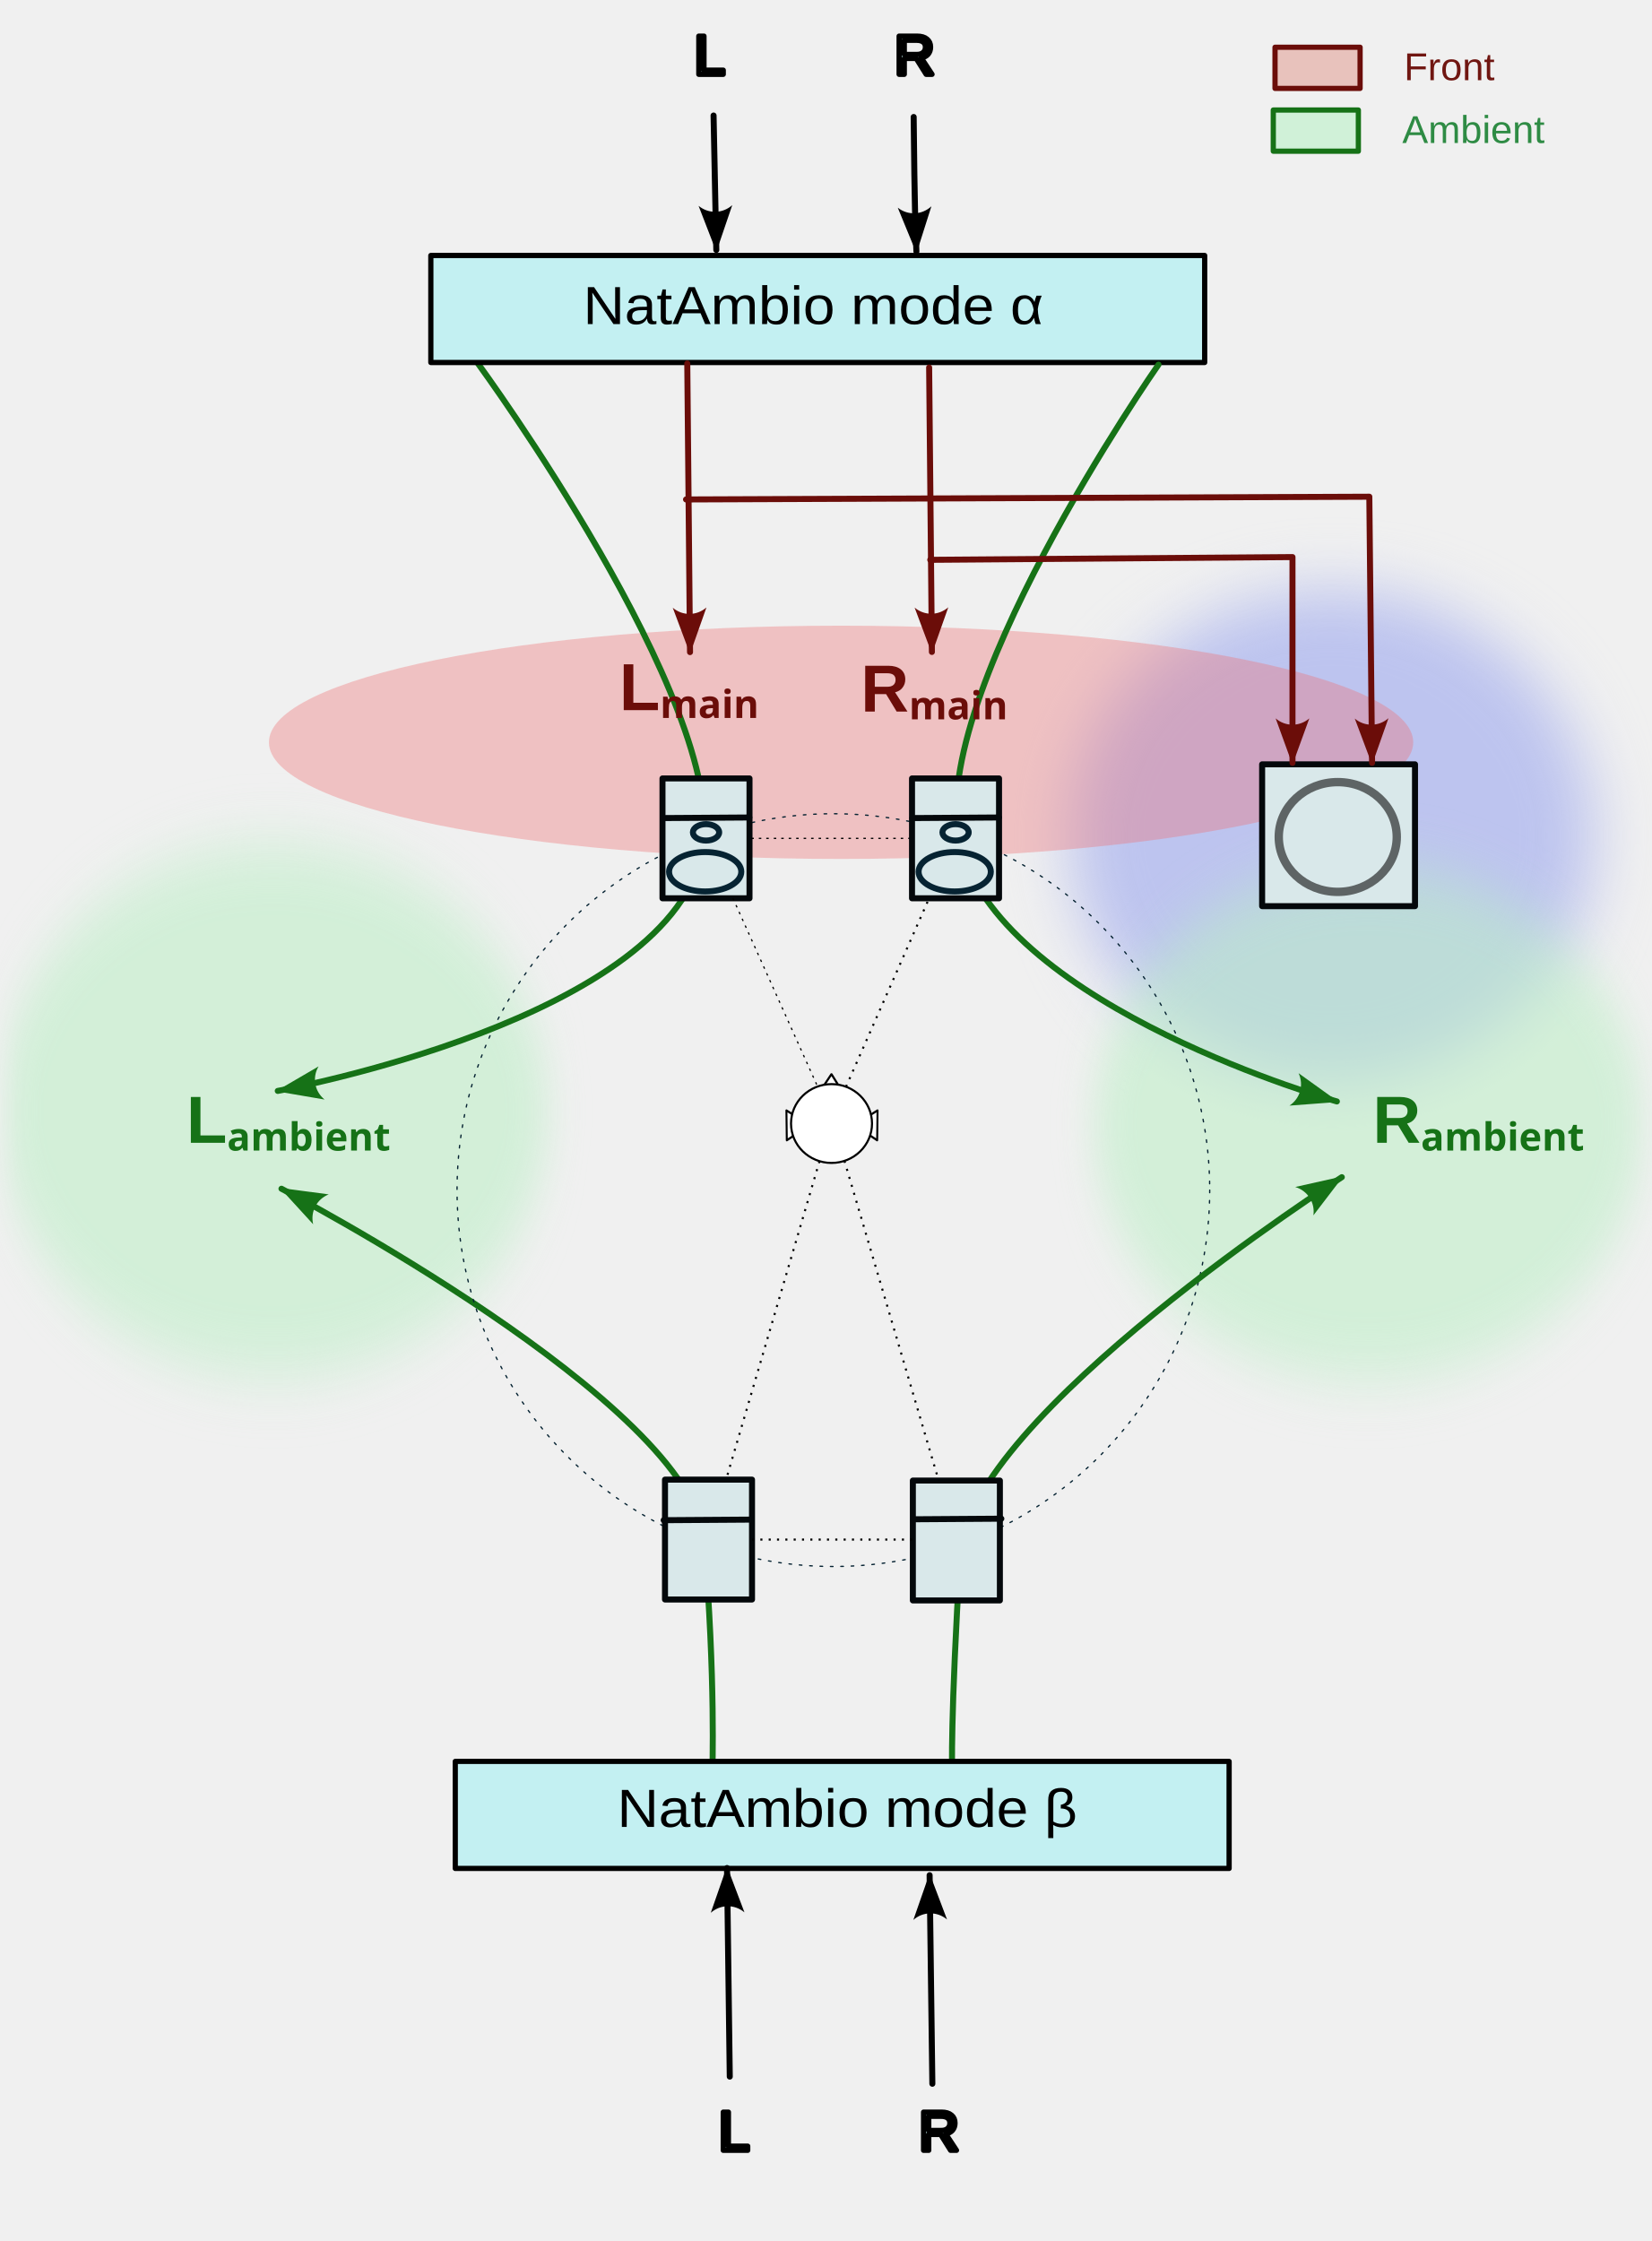
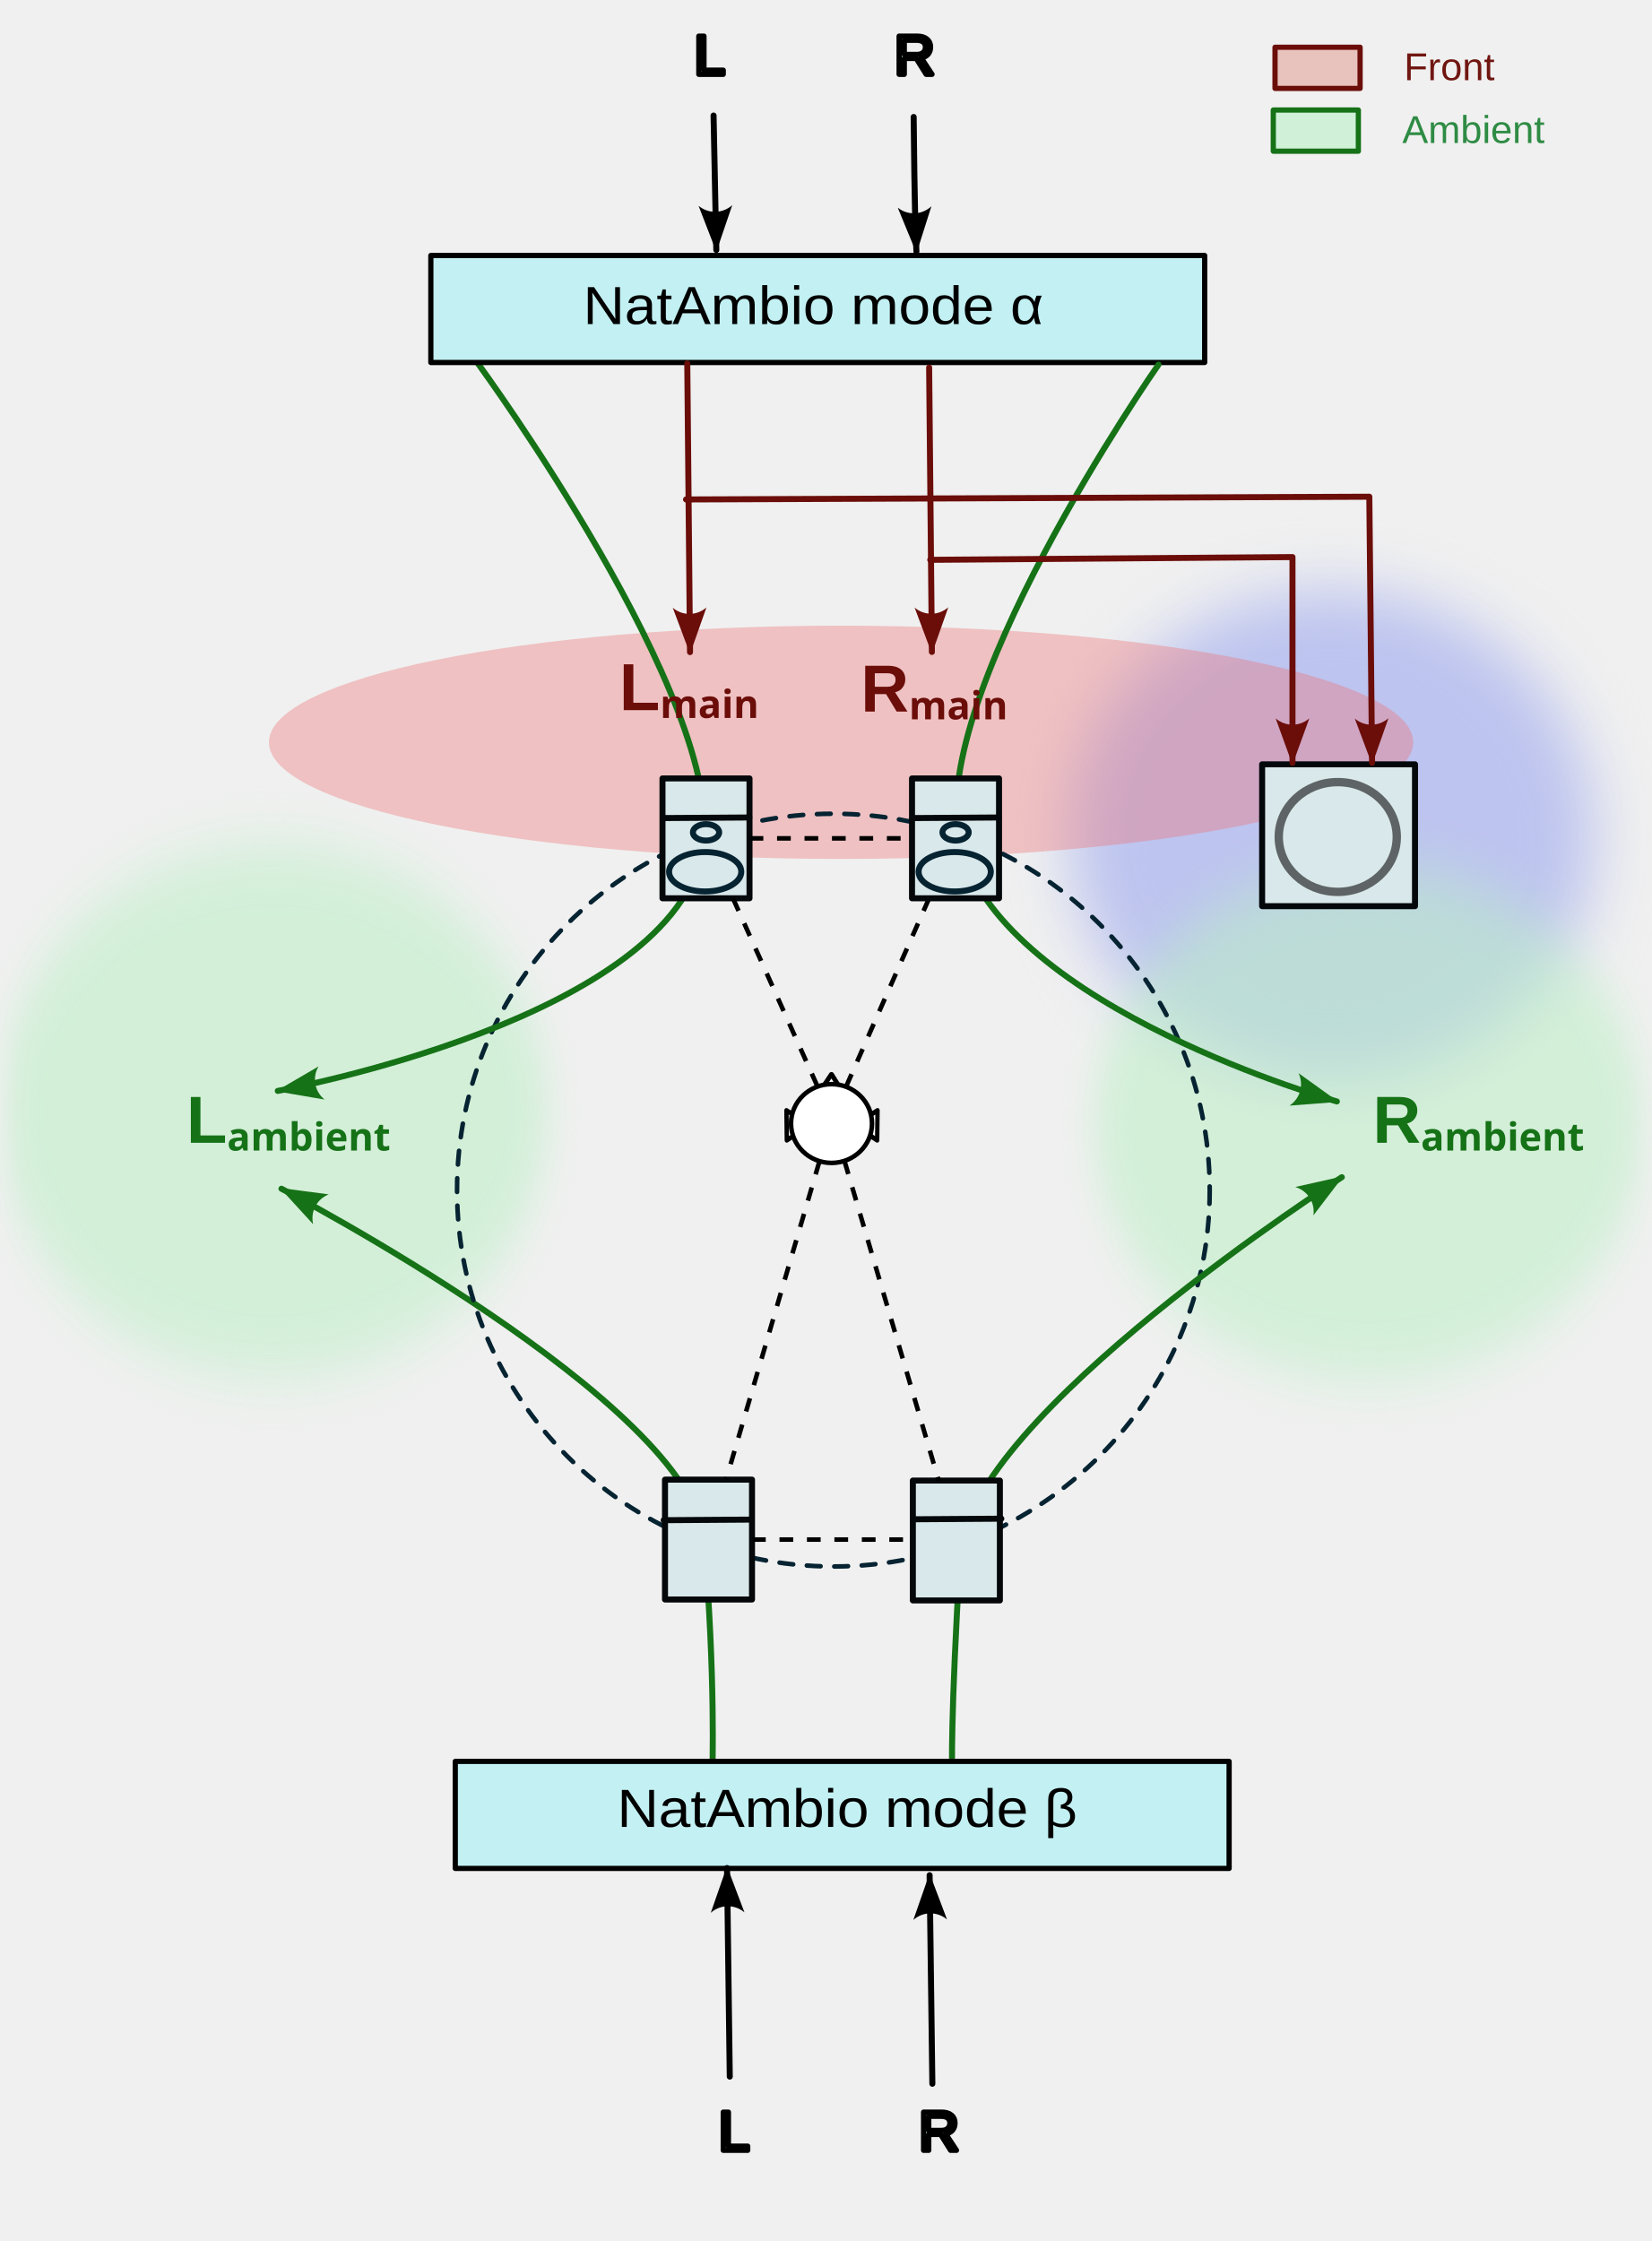
<svg xmlns="http://www.w3.org/2000/svg" width="210mm" height="285mm" viewBox="0 0 210 285" version="1.1" id="svg1">
  <defs id="defs1">
    <marker style="overflow:visible" id="ConcaveTriangle" refX="6" refY="0" orient="auto-start-reverse" markerWidth="1" markerHeight="1" viewBox="0 0 1 1" preserveAspectRatio="xMidYMid">
      <path transform="scale(0.7)" d="M -2,-4 9,0 -2,4 c 2,-2.33 2,-5.66 0,-8 z" style="fill:context-stroke;fill-rule:evenodd;stroke:none" id="path9" />
    </marker>
    <marker style="overflow:visible" id="ConcaveTriangle-2" refX="6" refY="0" orient="auto-start-reverse" markerWidth="1" markerHeight="1" viewBox="0 0 1 1" preserveAspectRatio="xMidYMid">
      <path transform="scale(0.7)" d="M -2,-4 9,0 -2,4 c 2,-2.33 2,-5.66 0,-8 z" style="fill:context-stroke;fill-rule:evenodd;stroke:none" id="path9-7" />
    </marker>
    <marker style="overflow:visible" id="ConcaveTriangle-7" refX="6" refY="0" orient="auto-start-reverse" markerWidth="1" markerHeight="1" viewBox="0 0 1 1" preserveAspectRatio="xMidYMid">
      <path transform="scale(0.7)" d="M -2,-4 9,0 -2,4 c 2,-2.33 2,-5.66 0,-8 z" style="fill:context-stroke;fill-rule:evenodd;stroke:none" id="path9-4" />
    </marker>
    <marker style="overflow:visible" id="ConcaveTriangle-7-1" refX="6" refY="0" orient="auto-start-reverse" markerWidth="1" markerHeight="1" viewBox="0 0 1 1" preserveAspectRatio="xMidYMid">
      <path transform="scale(0.7)" d="M -2,-4 9,0 -2,4 c 2,-2.33 2,-5.66 0,-8 z" style="fill:context-stroke;fill-rule:evenodd;stroke:none" id="path9-4-9" />
    </marker>
    <marker style="overflow:visible" id="ConcaveTriangle-7-6" refX="6" refY="0" orient="auto-start-reverse" markerWidth="1" markerHeight="1" viewBox="0 0 1 1" preserveAspectRatio="xMidYMid">
      <path transform="scale(0.7)" d="M -2,-4 9,0 -2,4 c 2,-2.33 2,-5.66 0,-8 z" style="fill:context-stroke;fill-rule:evenodd;stroke:none" id="path9-4-6" />
    </marker>
    <marker style="overflow:visible" id="ConcaveTriangle-7-6-2" refX="6" refY="0" orient="auto-start-reverse" markerWidth="1" markerHeight="1" viewBox="0 0 1 1" preserveAspectRatio="xMidYMid">
      <path transform="scale(0.7)" d="M -2,-4 9,0 -2,4 c 2,-2.33 2,-5.66 0,-8 z" style="fill:context-stroke;fill-rule:evenodd;stroke:none" id="path9-4-6-5" />
    </marker>
    <marker style="overflow:visible" id="ConcaveTriangle-8-4" refX="6" refY="0" orient="auto-start-reverse" markerWidth="1" markerHeight="1" viewBox="0 0 1 1" preserveAspectRatio="xMidYMid">
      <path transform="scale(0.7)" d="M -2,-4 9,0 -2,4 c 2,-2.33 2,-5.66 0,-8 z" style="fill:context-stroke;fill-rule:evenodd;stroke:none" id="path9-2-1" />
    </marker>
    <marker style="overflow:visible" id="ConcaveTriangle-8" refX="6" refY="0" orient="auto-start-reverse" markerWidth="1" markerHeight="1" viewBox="0 0 1 1" preserveAspectRatio="xMidYMid">
      <path transform="scale(0.7)" d="M -2,-4 9,0 -2,4 c 2,-2.33 2,-5.66 0,-8 z" style="fill:context-stroke;fill-rule:evenodd;stroke:none" id="path9-2" />
    </marker>
    <filter style="color-interpolation-filters:sRGB" id="filter12" x="-0.081" y="-0.135" width="1.161" height="1.269">
      <feGaussianBlur stdDeviation="2.036" id="feGaussianBlur12" />
    </filter>
    <filter style="color-interpolation-filters:sRGB" id="filter12-4" x="-0.081" y="-0.135" width="1.161" height="1.269">
      <feGaussianBlur stdDeviation="2.036" id="feGaussianBlur12-8" />
    </filter>
    <filter style="color-interpolation-filters:sRGB" id="filter17" x="-0.142" y="-0.152" width="1.285" height="1.304">
      <feGaussianBlur stdDeviation="3.955" id="feGaussianBlur17" />
    </filter>
  </defs>
  <g id="layer1">
    <ellipse style="opacity:1;mix-blend-mode:normal;fill:#bcc3ee;fill-opacity:0.988;stroke:none;stroke-width:0.765;stroke-linecap:round;stroke-linejoin:round;stroke-dasharray:none;stroke-opacity:1;filter:url(#filter17)" id="path17" cx="169.44" cy="106.271" rx="33.33" ry="31.236" />
    <ellipse style="opacity:0.568;fill:#bceec6;fill-opacity:0.988;stroke:none;stroke-width:0.18;stroke-linecap:round;stroke-linejoin:round;stroke-dasharray:0.18, 0.541;stroke-dashoffset:0;filter:url(#filter12)" id="path12-1" cx="32.251" cy="178.215" rx="30.276" ry="18.148" transform="matrix(1.155089,0,0,1.867913,-2.500748,-191.6368)" />
    <ellipse style="opacity:0.568;fill:#bceec6;fill-opacity:0.988;stroke:none;stroke-width:0.184;stroke-linecap:round;stroke-linejoin:round;stroke-dasharray:0.184, 0.551;stroke-dashoffset:0;filter:url(#filter12-4)" id="path12-4" cx="169.427" cy="178.548" rx="30.276" ry="18.148" transform="matrix(1.155089,0,0,1.799734,-21.6227,-178.3809)" />
    <ellipse style="opacity:0.36;fill:#ef7073;fill-opacity:1;stroke:none;stroke-width:0.765;stroke-linecap:round;stroke-linejoin:round;stroke-dasharray:none;stroke-opacity:1" id="path14" cx="106.969" cy="94.403" rx="72.767" ry="14.833" />
    <path style="fill:none;fill-opacity:1;stroke:#167217;stroke-width:0.765;stroke-linecap:round;stroke-linejoin:round;stroke-dasharray:none;stroke-opacity:1;marker-end:url(#ConcaveTriangle-7-6)" d="m 90.59,225.514 c 0,0 0.449,-12.049 -1.047,-29.665 C 88.064,178.436 35.797,151.177 35.797,151.177" id="path10-7-8" />
-     <ellipse style="fill:none;stroke:#062332;stroke-width:0.165;stroke-linecap:round;stroke-linejoin:round;stroke-dasharray:0.33, 0.99;stroke-dashoffset:0" id="path1" cx="105.99" cy="151.353" rx="47.863" ry="47.866" />
+     <ellipse style="fill:none;stroke:#062332;stroke-width:0.582;stroke-linecap:round;stroke-linejoin:round;stroke-dasharray:1.746,1.746;stroke-dashoffset:0" id="path1" cx="105.99" cy="151.353" rx="47.863" ry="47.866" />
    <path style="fill:none;fill-opacity:1;stroke:#167217;stroke-width:0.765;stroke-linecap:round;stroke-linejoin:round;stroke-dasharray:none;stroke-opacity:1;marker-end:url(#ConcaveTriangle-7-6-2)" d="m 121.094,225.441 c 0,0 -0.249,-6.814 1.047,-27.92 1.071,-17.443 48.511,-47.813 48.511,-47.813" id="path10-7-8-4" />
    <rect style="fill:#d9e8ea;fill-opacity:1;stroke:#04080b;stroke-width:0.765;stroke-linecap:round;stroke-linejoin:round;stroke-dasharray:none;stroke-dashoffset:0;stroke-opacity:1" id="rect1-3-9" width="11.067" height="15.244" x="116.098" y="188.291" />
    <path style="fill:none;fill-opacity:1;stroke:#167217;stroke-width:0.765;stroke-linecap:round;stroke-linejoin:round;stroke-dasharray:none;stroke-opacity:1;marker-end:url(#ConcaveTriangle-7)" d="m 60.803,46.251 c 0,0 31.571,43.102 28.618,61.493 -3.505,21.831 -54.095,30.992 -54.095,30.992" id="path10-7" />
    <g id="g4" transform="matrix(0.5982915,0,0,0.5983238,53.1442,-40.07348)" style="stroke-width:1.671">
      <g id="g5" style="stroke-width:1.671">
        <rect style="fill:#d9e8ea;fill-opacity:1;stroke:#04080b;stroke-width:1.279;stroke-linecap:round;stroke-linejoin:round;stroke-dasharray:none;stroke-dashoffset:0;stroke-opacity:1" id="rect1" width="18.497" height="25.477" x="52.001" y="232.435" />
        <ellipse style="fill:#d9e8ea;fill-opacity:1;stroke:#062332;stroke-width:1.279;stroke-linecap:round;stroke-linejoin:round;stroke-dasharray:none;stroke-dashoffset:0" id="path2" cx="61.075" cy="252.271" rx="7.678" ry="4.188" />
        <ellipse style="fill:#d9e8ea;fill-opacity:1;stroke:#062332;stroke-width:1.279;stroke-linecap:round;stroke-linejoin:round;stroke-dasharray:none;stroke-dashoffset:0" id="path3" cx="61.255" cy="243.895" rx="2.792" ry="1.745" />
        <path style="fill:#d9e8ea;fill-opacity:1;stroke:#04080b;stroke-width:1.279;stroke-linecap:round;stroke-linejoin:round;stroke-dasharray:none;stroke-dashoffset:0;stroke-opacity:1" d="m 52.071,240.858 c 18.385,-0.123 18.385,-0.123 18.385,-0.123" id="path4" />
      </g>
    </g>
-     <g id="g1" transform="matrix(0.2635548,0,0,0.2634649,65.92538,100.4506)" style="stroke-width:3.795">
-       <path style="fill:#ffffff;stroke:#000000;stroke-width:1.421;stroke-linecap:round;stroke-linejoin:round;stroke-dasharray:none;stroke-opacity:1" id="path2-7" d="m 93.881,124.593 -9.124,-3.108 -9.124,-3.108 7.254,-6.347 7.254,-6.347 1.87,9.456 z" transform="matrix(0.4333733,-0.5687221,0.5096848,0.4835713,36.42598,154.9128)" />
-       <path style="fill:#ffffff;stroke:#000000;stroke-width:1.421;stroke-linecap:round;stroke-linejoin:round;stroke-dasharray:none;stroke-opacity:1" id="path2-8" d="m 93.881,124.593 -9.124,-3.108 -9.124,-3.108 7.254,-6.347 7.254,-6.347 1.87,9.456 z" transform="matrix(-0.4333733,-0.5687221,-0.5096848,0.4835713,266.2533,154.9128)" />
-       <path style="fill:#ffffff;stroke:#000000;stroke-width:1.421;stroke-linecap:round;stroke-linejoin:round;stroke-dasharray:none;stroke-opacity:1" id="path2-8-1" d="m 93.881,124.593 -9.124,-3.108 -9.124,-3.108 7.254,-6.347 7.254,-6.347 1.87,9.456 z" transform="matrix(0.5687221,-0.4333733,-0.4835713,-0.5096848,157.9459,241.4298)" />
-       <ellipse style="fill:#ffffff;stroke:#000000;stroke-width:1.004;stroke-linecap:round;stroke-linejoin:round;stroke-dasharray:none;stroke-opacity:1" id="path1-3" cx="151.118" cy="161.064" rx="19.544" ry="19.021" />
+     <g id="g1" transform="matrix(0.2635548,0,0,0.2634649,65.92538,100.4506)" style="stroke-width:2.209;stroke-dasharray:none">
+       <path style="fill:#ffffff;stroke:#000000;stroke-width:3.126;stroke-linecap:round;stroke-linejoin:round;stroke-dasharray:none;stroke-opacity:1" id="path2-7" d="m 93.881,124.593 -9.124,-3.108 -9.124,-3.108 7.254,-6.347 7.254,-6.347 1.87,9.456 z" transform="matrix(0.4333733,-0.5687221,0.5096848,0.4835713,36.42598,154.9128)" />
+       <path style="fill:#ffffff;stroke:#000000;stroke-width:3.126;stroke-linecap:round;stroke-linejoin:round;stroke-dasharray:none;stroke-opacity:1" id="path2-8" d="m 93.881,124.593 -9.124,-3.108 -9.124,-3.108 7.254,-6.347 7.254,-6.347 1.87,9.456 z" transform="matrix(-0.4333733,-0.5687221,-0.5096848,0.4835713,266.2533,154.9128)" />
+       <path style="fill:#ffffff;stroke:#000000;stroke-width:3.126;stroke-linecap:round;stroke-linejoin:round;stroke-dasharray:none;stroke-opacity:1" id="path2-8-1" d="m 93.881,124.593 -9.124,-3.108 -9.124,-3.108 7.254,-6.347 7.254,-6.347 1.87,9.456 z" transform="matrix(0.5687221,-0.4333733,-0.4835713,-0.5096848,157.9459,241.4298)" />
+       <ellipse style="fill:#ffffff;stroke:#000000;stroke-width:2.209;stroke-linecap:round;stroke-linejoin:round;stroke-dasharray:none;stroke-opacity:1" id="path1-3" cx="151.118" cy="161.064" rx="19.544" ry="19.021" />
    </g>
-     <path style="fill:none;fill-rule:evenodd;stroke:#000000;stroke-width:0.158px;stroke-linecap:butt;stroke-linejoin:miter;stroke-dasharray:0.317, 0.633;stroke-dashoffset:0;stroke-opacity:1" d="m 121.524,106.62 -26.202,3e-5" id="path8" />
+     <path style="fill:none;fill-rule:evenodd;stroke:#000000;stroke-width:0.582;stroke-linecap:butt;stroke-linejoin:miter;stroke-dasharray:1.746, 1.746;stroke-dashoffset:0;stroke-opacity:1" d="m 121.524,106.62 -26.202,3e-5" id="path8" />
    <rect style="fill:#c3f0f2;fill-opacity:1;stroke:#000000;stroke-width:0.665;stroke-linecap:round;stroke-linejoin:round;stroke-opacity:1" id="rect2" width="98.418" height="13.611" x="54.793" y="32.49" />
    <text xml:space="preserve" style="font-style:normal;font-variant:normal;font-weight:normal;font-stretch:normal;font-size:7.056px;font-family:Arial;-inkscape-font-specification:'Arial, Normal';font-variant-ligatures:normal;font-variant-caps:normal;font-variant-numeric:normal;font-variant-east-asian:normal;writing-mode:lr-tb;direction:ltr;fill:#000000;fill-opacity:1;stroke:none;stroke-width:0.665;stroke-linecap:round;stroke-linejoin:round;stroke-opacity:1" x="71.741" y="42.611" id="text2" transform="scale(1.033755,0.967347)">
      <tspan id="tspan1" x="71.741" y="42.611">NatAmbio mode α</tspan>
    </text>
    <text xml:space="preserve" style="font-style:normal;font-variant:normal;font-weight:normal;font-stretch:normal;font-size:7.056px;font-family:Arial;-inkscape-font-specification:'Arial, Normal';font-variant-ligatures:normal;font-variant-caps:normal;font-variant-numeric:normal;font-variant-east-asian:normal;writing-mode:lr-tb;direction:ltr;fill:#c3f0f2;fill-opacity:1;stroke:#000000;stroke-width:0.665;stroke-linecap:round;stroke-linejoin:round;stroke-opacity:1" x="88.297" y="9.456" id="text3">
      <tspan id="tspan3" style="font-style:normal;font-variant:normal;font-weight:normal;font-stretch:normal;font-size:7.056px;font-family:Arial;-inkscape-font-specification:'Arial, Normal';font-variant-ligatures:normal;font-variant-caps:normal;font-variant-numeric:normal;font-variant-east-asian:normal;stroke-width:0.665" x="88.297" y="9.456">L</tspan>
    </text>
    <text xml:space="preserve" style="font-style:normal;font-variant:normal;font-weight:normal;font-stretch:normal;font-size:7.056px;font-family:Arial;-inkscape-font-specification:'Arial, Normal';font-variant-ligatures:normal;font-variant-caps:normal;font-variant-numeric:normal;font-variant-east-asian:normal;writing-mode:lr-tb;direction:ltr;fill:#c3f0f2;fill-opacity:1;stroke:#000000;stroke-width:0.665;stroke-linecap:round;stroke-linejoin:round;stroke-opacity:1" x="113.774" y="9.456" id="text4">
      <tspan id="tspan4" style="font-style:normal;font-variant:normal;font-weight:normal;font-stretch:normal;font-size:7.056px;font-family:Arial;-inkscape-font-specification:'Arial, Normal';font-variant-ligatures:normal;font-variant-caps:normal;font-variant-numeric:normal;font-variant-east-asian:normal;stroke-width:0.665" x="113.774" y="9.456">R</tspan>
    </text>
    <path style="fill:#c3f0f2;fill-opacity:1;stroke:#000000;stroke-width:0.765;stroke-linecap:round;stroke-linejoin:round;stroke-dasharray:none;stroke-opacity:1;marker-end:url(#ConcaveTriangle)" d="m 90.752,14.691 c 0.349,17.101 0.349,17.101 0.349,17.101" id="path5" />
    <path style="fill:#c3f0f2;fill-opacity:1;stroke:#000000;stroke-width:0.765;stroke-linecap:round;stroke-linejoin:round;stroke-dasharray:none;stroke-opacity:1;marker-end:url(#ConcaveTriangle-2)" d="m 116.201,14.878 c 0.116,11.851 0.233,14.298 0.349,17.101" id="path5-4" />
    <text xml:space="preserve" style="font-style:normal;font-variant:normal;font-weight:bold;font-stretch:normal;font-size:8.467px;font-family:Arial;-inkscape-font-specification:'Arial, Bold';font-variant-ligatures:normal;font-variant-caps:normal;font-variant-numeric:normal;font-variant-east-asian:normal;writing-mode:lr-tb;direction:ltr;fill:#167217;fill-opacity:1;stroke:none;stroke-width:0.765;stroke-linecap:round;stroke-linejoin:round;stroke-dasharray:none;stroke-opacity:1" x="23.709" y="145.337" id="text9">
      <tspan id="tspan9" style="font-style:normal;font-variant:normal;font-weight:bold;font-stretch:normal;font-size:8.467px;font-family:Arial;-inkscape-font-specification:'Arial, Bold';font-variant-ligatures:normal;font-variant-caps:normal;font-variant-numeric:normal;font-variant-east-asian:normal;fill:#167217;fill-opacity:1;stroke:none;stroke-width:0.765" x="23.709" y="145.337">L<tspan style="font-style:normal;font-variant:normal;font-weight:bold;font-stretch:normal;font-size:4.939px;font-family:Sans;-inkscape-font-specification:'Sans, Bold';font-variant-ligatures:normal;font-variant-caps:normal;font-variant-numeric:normal;font-variant-east-asian:normal;baseline-shift:sub" id="tspan2">ambient</tspan>
      </tspan>
    </text>
    <text xml:space="preserve" style="font-style:normal;font-variant:normal;font-weight:bold;font-stretch:normal;font-size:8.467px;font-family:Arial;-inkscape-font-specification:'Arial, Bold';font-variant-ligatures:normal;font-variant-caps:normal;font-variant-numeric:normal;font-variant-east-asian:normal;writing-mode:lr-tb;direction:ltr;fill:#167217;fill-opacity:1;stroke:none;stroke-width:0.765;stroke-linecap:round;stroke-linejoin:round;stroke-dasharray:none;stroke-opacity:1" x="174.595" y="145.337" id="text9-8">
      <tspan id="tspan9-9" style="font-style:normal;font-variant:normal;font-weight:bold;font-stretch:normal;font-size:8.467px;font-family:Arial;-inkscape-font-specification:'Arial, Bold';font-variant-ligatures:normal;font-variant-caps:normal;font-variant-numeric:normal;font-variant-east-asian:normal;fill:#167217;fill-opacity:1;stroke:none;stroke-width:0.765" x="174.595" y="145.337">R<tspan style="font-style:normal;font-variant:normal;font-weight:bold;font-stretch:normal;font-size:4.939px;font-family:Sans;-inkscape-font-specification:'Sans, Bold';font-variant-ligatures:normal;font-variant-caps:normal;font-variant-numeric:normal;font-variant-east-asian:normal;baseline-shift:sub" id="tspan5">ambient</tspan>
      </tspan>
    </text>
    <text xml:space="preserve" style="font-style:normal;font-variant:normal;font-weight:bold;font-stretch:normal;font-size:8.467px;font-family:Arial;-inkscape-font-specification:'Arial, Bold';font-variant-ligatures:normal;font-variant-caps:normal;font-variant-numeric:normal;font-variant-east-asian:normal;writing-mode:lr-tb;direction:ltr;fill:#6b0d09;fill-opacity:1;stroke:none;stroke-width:1.365;stroke-linecap:round;stroke-linejoin:round;stroke-dasharray:none;stroke-opacity:1" x="78.764" y="90.315" id="text9-4">
      <tspan id="tspan9-3" style="font-style:normal;font-variant:normal;font-weight:bold;font-stretch:normal;font-size:8.467px;font-family:Arial;-inkscape-font-specification:'Arial, Bold';font-variant-ligatures:normal;font-variant-caps:normal;font-variant-numeric:normal;font-variant-east-asian:normal;fill:#6b0d09;fill-opacity:1;stroke:none;stroke-width:1.365;stroke-dasharray:none" x="78.764" y="90.315">L<tspan style="font-style:normal;font-variant:normal;font-weight:bold;font-stretch:normal;font-size:4.939px;font-family:Sans;-inkscape-font-specification:'Sans, Bold';font-variant-ligatures:normal;font-variant-caps:normal;font-variant-numeric:normal;font-variant-east-asian:normal;baseline-shift:sub;fill:#6b0d09;fill-opacity:1;stroke-width:1.365;stroke-dasharray:none" id="tspan13">main</tspan>
      </tspan>
    </text>
    <path style="fill:none;fill-opacity:1;stroke:#167217;stroke-width:0.765;stroke-linecap:round;stroke-linejoin:round;stroke-dasharray:none;stroke-opacity:1;marker-end:url(#ConcaveTriangle)" d="m 147.339,46.369 c 0,0 -30.36,43.403 -25.128,61.484 5.918,20.452 47.813,32.223 47.813,32.223" id="path10" />
    <text xml:space="preserve" style="font-style:normal;font-variant:normal;font-weight:bold;font-stretch:normal;font-size:8.467px;font-family:Arial;-inkscape-font-specification:'Arial, Bold';font-variant-ligatures:normal;font-variant-caps:normal;font-variant-numeric:normal;font-variant-east-asian:normal;writing-mode:lr-tb;direction:ltr;fill:#6b0d09;fill-opacity:1;stroke:none;stroke-width:1.365;stroke-linecap:round;stroke-linejoin:round;stroke-dasharray:none;stroke-opacity:1" x="109.478" y="90.496" id="text9-41">
      <tspan id="tspan9-1" style="font-style:normal;font-variant:normal;font-weight:bold;font-stretch:normal;font-size:8.467px;font-family:Arial;-inkscape-font-specification:'Arial, Bold';font-variant-ligatures:normal;font-variant-caps:normal;font-variant-numeric:normal;font-variant-east-asian:normal;fill:#6b0d09;fill-opacity:1;stroke:none;stroke-width:1.365;stroke-dasharray:none" x="109.478" y="90.496">R<tspan style="font-style:normal;font-variant:normal;font-weight:bold;font-stretch:normal;font-size:4.939px;font-family:Sans;-inkscape-font-specification:'Sans, Bold';font-variant-ligatures:normal;font-variant-caps:normal;font-variant-numeric:normal;font-variant-east-asian:normal;baseline-shift:sub" id="tspan6">main</tspan>
      </tspan>
    </text>
    <path style="fill:none;fill-opacity:1;stroke:#6b0d09;stroke-width:0.765;stroke-linecap:round;stroke-linejoin:round;stroke-dasharray:none;stroke-opacity:1;marker-end:url(#ConcaveTriangle-7)" d="m 87.408,46.227 0.349,36.706" id="path11" />
    <path style="fill:none;fill-opacity:1;stroke:#6b0d09;stroke-width:0.765;stroke-linecap:round;stroke-linejoin:round;stroke-dasharray:none;stroke-opacity:1;marker-end:url(#ConcaveTriangle-7-1)" d="m 118.169,46.738 0.349,36.174" id="path11-5" />
    <rect style="opacity:1;fill:#aaf2bb;fill-opacity:0.459;stroke:#167217;stroke-width:0.665;stroke-linecap:round;stroke-linejoin:round;stroke-dasharray:none;stroke-opacity:1" id="rect15" width="10.819" height="5.235" x="161.937" y="13.993" />
    <text xml:space="preserve" style="font-style:normal;font-variant:normal;font-weight:normal;font-stretch:normal;font-size:4.939px;font-family:Arial;-inkscape-font-specification:'Arial, Normal';font-variant-ligatures:normal;font-variant-caps:normal;font-variant-numeric:normal;font-variant-east-asian:normal;writing-mode:lr-tb;direction:ltr;opacity:0.978;fill:#2a8940;fill-opacity:0.998;stroke:none;stroke-width:0.665;stroke-linecap:round;stroke-linejoin:round;stroke-dasharray:none;stroke-opacity:1" x="178.34" y="18.181" id="text15">
      <tspan id="tspan15" style="font-style:normal;font-variant:normal;font-weight:normal;font-stretch:normal;font-size:4.939px;font-family:Arial;-inkscape-font-specification:'Arial, Normal';font-variant-ligatures:normal;font-variant-caps:normal;font-variant-numeric:normal;font-variant-east-asian:normal;fill:#2a8940;fill-opacity:0.998;stroke:none;stroke-width:0.665" x="178.34" y="18.181">Ambient</tspan>
    </text>
    <rect style="fill:#df8e82;fill-opacity:0.471;stroke:#6b0d09;stroke-width:0.665;stroke-linecap:round;stroke-linejoin:round;stroke-dasharray:none;stroke-opacity:1" id="rect15-9" width="10.819" height="5.235" x="162.158" y="6.008" />
    <text xml:space="preserve" style="font-style:normal;font-variant:normal;font-weight:normal;font-stretch:normal;font-size:4.939px;font-family:Arial;-inkscape-font-specification:'Arial, Normal';font-variant-ligatures:normal;font-variant-caps:normal;font-variant-numeric:normal;font-variant-east-asian:normal;writing-mode:lr-tb;direction:ltr;opacity:0.978;fill:#6b0f0a;fill-opacity:0.988;stroke:none;stroke-width:0.665;stroke-linecap:round;stroke-linejoin:round;stroke-dasharray:none;stroke-opacity:1" x="178.561" y="10.196" id="text15-6">
      <tspan id="tspan15-3" style="font-style:normal;font-variant:normal;font-weight:normal;font-stretch:normal;font-size:4.939px;font-family:Arial;-inkscape-font-specification:'Arial, Normal';font-variant-ligatures:normal;font-variant-caps:normal;font-variant-numeric:normal;font-variant-east-asian:normal;fill:#6b0f0a;fill-opacity:0.988;stroke:none;stroke-width:0.665" x="178.561" y="10.196">Front</tspan>
    </text>
-     <path style="fill:none;fill-rule:evenodd;stroke:#000000;stroke-width:0.158px;stroke-linecap:butt;stroke-linejoin:miter;stroke-dasharray:0.317, 0.633;stroke-dashoffset:0;stroke-opacity:1" d="m 93.216,114.241 10.763,23.939" id="path6" />
-     <path style="fill:none;fill-rule:evenodd;stroke:#000000;stroke-width:0.265;stroke-linecap:butt;stroke-linejoin:miter;stroke-dasharray:0.265, 0.795;stroke-dashoffset:0;stroke-opacity:1" d="M 107.597,138.206 121.524,106.62" id="path7" />
+     <path style="fill:none;fill-rule:evenodd;stroke:#000000;stroke-width:0.582;stroke-linecap:butt;stroke-linejoin:miter;stroke-dasharray:1.746, 1.746;stroke-dashoffset:0;stroke-opacity:1" d="m 93.216,114.241 10.762,23.94" id="path6" />
+     <path style="fill:none;fill-rule:evenodd;stroke:#000000;stroke-width:0.582;stroke-linecap:butt;stroke-linejoin:miter;stroke-dasharray:1.746, 1.746;stroke-dashoffset:0;stroke-opacity:1" d="m 107.599,138.207 13.926,-31.587" id="path7" />
    <g id="g6" transform="matrix(0.5982915,0,0,0.5983238,42.51361,70.56608)" style="stroke-width:1.671">
      <g id="g4-6" transform="translate(70.81105,-184.9159)" style="stroke-width:1.671">
        <rect style="fill:#d9e8ea;fill-opacity:1;stroke:#04080b;stroke-width:1.279;stroke-linecap:round;stroke-linejoin:round;stroke-dasharray:none;stroke-dashoffset:0;stroke-opacity:1" id="rect1-3" width="18.497" height="25.477" x="52.001" y="232.435" />
        <ellipse style="fill:#d9e8ea;fill-opacity:1;stroke:#062332;stroke-width:1.279;stroke-linecap:round;stroke-linejoin:round;stroke-dasharray:none;stroke-dashoffset:0" id="path2-6" cx="61.075" cy="252.271" rx="7.678" ry="4.188" />
        <ellipse style="fill:#d9e8ea;fill-opacity:1;stroke:#062332;stroke-width:1.279;stroke-linecap:round;stroke-linejoin:round;stroke-dasharray:none;stroke-dashoffset:0" id="path3-1" cx="61.255" cy="243.895" rx="2.792" ry="1.745" />
        <path style="fill:#d9e8ea;fill-opacity:1;stroke:#04080b;stroke-width:1.279;stroke-linecap:round;stroke-linejoin:round;stroke-dasharray:none;stroke-dashoffset:0;stroke-opacity:1" d="m 52.071,240.858 c 18.385,-0.123 18.385,-0.123 18.385,-0.123" id="path4-5" />
      </g>
    </g>
    <rect style="fill:#d9e8ea;fill-opacity:1;stroke:#04080b;stroke-width:0.765;stroke-linecap:round;stroke-linejoin:round;stroke-dasharray:none;stroke-dashoffset:0;stroke-opacity:1" id="rect1-7" width="11.067" height="15.244" x="84.575" y="188.173" />
    <rect style="fill:#d9e8ea;fill-opacity:1;stroke:#04080b;stroke-width:0.765;stroke-linecap:round;stroke-linejoin:round;stroke-dasharray:none;stroke-dashoffset:0;stroke-opacity:1" id="rect1-7-4" width="19.443" height="18.036" x="160.518" y="97.204" />
    <rect style="fill:#c3f0f2;fill-opacity:1;stroke:#000000;stroke-width:0.665;stroke-linecap:round;stroke-linejoin:round;stroke-opacity:1" id="rect2-9" width="98.418" height="13.611" x="57.901" y="224.008" />
    <text xml:space="preserve" style="font-style:normal;font-variant:normal;font-weight:normal;font-stretch:normal;font-size:7.056px;font-family:Arial;-inkscape-font-specification:'Arial, Normal';font-variant-ligatures:normal;font-variant-caps:normal;font-variant-numeric:normal;font-variant-east-asian:normal;writing-mode:lr-tb;direction:ltr;fill:#000000;fill-opacity:1;stroke:none;stroke-width:0.665;stroke-linecap:round;stroke-linejoin:round;stroke-opacity:1" x="75.929" y="240.182" id="text2-8" transform="scale(1.033755,0.967347)">
      <tspan id="tspan16" x="75.929" y="240.182">NatAmbio mode β</tspan>
    </text>
    <text xml:space="preserve" style="font-style:normal;font-variant:normal;font-weight:normal;font-stretch:normal;font-size:7.056px;font-family:Arial;-inkscape-font-specification:'Arial, Normal';font-variant-ligatures:normal;font-variant-caps:normal;font-variant-numeric:normal;font-variant-east-asian:normal;writing-mode:lr-tb;direction:ltr;white-space:pre;fill:#c3f0f2;fill-opacity:1;stroke:#000000;stroke-width:0.665;stroke-linecap:round;stroke-linejoin:round;stroke-opacity:1" x="91.405" y="273.469" id="text3-6">
      <tspan id="tspan3-1" style="font-style:normal;font-variant:normal;font-weight:normal;font-stretch:normal;font-size:7.056px;font-family:Arial;-inkscape-font-specification:'Arial, Normal';font-variant-ligatures:normal;font-variant-caps:normal;font-variant-numeric:normal;font-variant-east-asian:normal;stroke-width:0.665" x="91.405" y="273.469">L</tspan>
    </text>
    <text xml:space="preserve" style="font-style:normal;font-variant:normal;font-weight:normal;font-stretch:normal;font-size:7.056px;font-family:'Sans Serif Collection';-inkscape-font-specification:'Sans Serif Collection, Normal';font-variant-ligatures:normal;font-variant-caps:normal;font-variant-numeric:normal;font-variant-east-asian:normal;writing-mode:lr-tb;direction:ltr;fill:#c3f0f2;fill-opacity:1;stroke:#000000;stroke-width:0.665;stroke-linecap:round;stroke-linejoin:round;stroke-opacity:1" x="116.882" y="273.469" id="text4-5">
      <tspan id="tspan4-4" style="font-style:normal;font-variant:normal;font-weight:normal;font-stretch:normal;font-size:7.056px;font-family:Arial;-inkscape-font-specification:'Arial, Normal';font-variant-ligatures:normal;font-variant-caps:normal;font-variant-numeric:normal;font-variant-east-asian:normal;stroke-width:0.665" x="116.882" y="273.469">R</tspan>
    </text>
    <path style="fill:#c3f0f2;fill-opacity:1;stroke:#000000;stroke-width:0.765;stroke-linecap:round;stroke-linejoin:round;stroke-dasharray:none;stroke-opacity:1;marker-end:url(#ConcaveTriangle-8)" d="M 92.812,264.094 92.463,237.57" id="path5-2" />
    <path style="fill:#c3f0f2;fill-opacity:1;stroke:#000000;stroke-width:0.765;stroke-linecap:round;stroke-linejoin:round;stroke-dasharray:none;stroke-opacity:1;marker-end:url(#ConcaveTriangle-8-4)" d="m 118.577,265.001 -0.349,-26.524" id="path5-2-0" />
-     <path style="fill:none;fill-rule:evenodd;stroke:#000000;stroke-width:0.265px;stroke-linecap:butt;stroke-linejoin:miter;stroke-dasharray:0.265, 0.794;stroke-dashoffset:0;stroke-opacity:1" id="path12-8" d="M 104.224,147.67 92.344,188.173" />
-     <path style="fill:none;fill-rule:evenodd;stroke:#000000;stroke-width:0.265px;stroke-linecap:butt;stroke-linejoin:miter;stroke-dasharray:0.265, 0.794;stroke-dashoffset:0;stroke-opacity:1" d="m 95.642,195.795 20.668,0" id="path16" />
+     <path style="fill:none;fill-rule:evenodd;stroke:#000000;stroke-width:0.582;stroke-linecap:butt;stroke-linejoin:miter;stroke-dasharray:1.746, 1.746;stroke-dashoffset:0;stroke-opacity:1" id="path12-8" d="M 104.224,147.67 92.344,188.173" />
+     <path style="fill:none;fill-rule:evenodd;stroke:#000000;stroke-width:0.582;stroke-linecap:butt;stroke-linejoin:miter;stroke-dasharray:1.746, 1.746;stroke-dashoffset:0;stroke-opacity:1" d="m 95.642,195.795 20.668,0" id="path16" />
    <path style="fill:#d9e8ea;fill-opacity:1;stroke:#04080b;stroke-width:0.765;stroke-linecap:round;stroke-linejoin:round;stroke-dasharray:none;stroke-dashoffset:0;stroke-opacity:1" d="m 84.404,193.331 c 11,-0.074 11,-0.074 11,-0.074" id="path4-3" />
-     <path style="fill:none;fill-rule:evenodd;stroke:#000000;stroke-width:0.265px;stroke-linecap:butt;stroke-linejoin:miter;stroke-dasharray:0.265, 0.794;stroke-dashoffset:0;stroke-opacity:1" d="m 107.397,147.634 11.987,40.657" id="path13-1" />
+     <path style="fill:none;fill-rule:evenodd;stroke:#000000;stroke-width:0.582;stroke-linecap:butt;stroke-linejoin:miter;stroke-dasharray:1.746, 1.746;stroke-dashoffset:0;stroke-opacity:1" d="m 107.397,147.634 11.987,40.657" id="path13-1" />
    <path style="fill:#d9e8ea;fill-opacity:1;stroke:#04080b;stroke-width:0.765;stroke-linecap:round;stroke-linejoin:round;stroke-dasharray:none;stroke-dashoffset:0;stroke-opacity:1" d="m 116.352,193.213 c 11,-0.074 11,-0.074 11,-0.074" id="path4-5-1" />
    <ellipse style="opacity:0.568;fill:none;fill-opacity:0.988;stroke:#000000;stroke-width:1.065;stroke-linecap:round;stroke-linejoin:round;stroke-dasharray:none;stroke-opacity:1" id="path12" cx="170.138" cy="106.445" rx="7.504" ry="6.98" />
    <path style="opacity:1;fill:none;fill-opacity:0.988;stroke:#6b0d09;stroke-width:0.765;stroke-linecap:round;stroke-linejoin:round;stroke-dasharray:none;stroke-opacity:1;marker-end:url(#ConcaveTriangle-8-4)" d="m 87.25,63.518 86.901,-0.349 0.349,33.853" id="path13" />
    <path style="opacity:1;fill:none;fill-opacity:0.988;stroke:#6b0d09;stroke-width:0.765;stroke-linecap:round;stroke-linejoin:round;stroke-dasharray:none;stroke-opacity:1;marker-end:url(#ConcaveTriangle-8-4)" d="m 118.311,71.196 46.068,-0.349 v 26.175" id="path15" />
  </g>
</svg>
